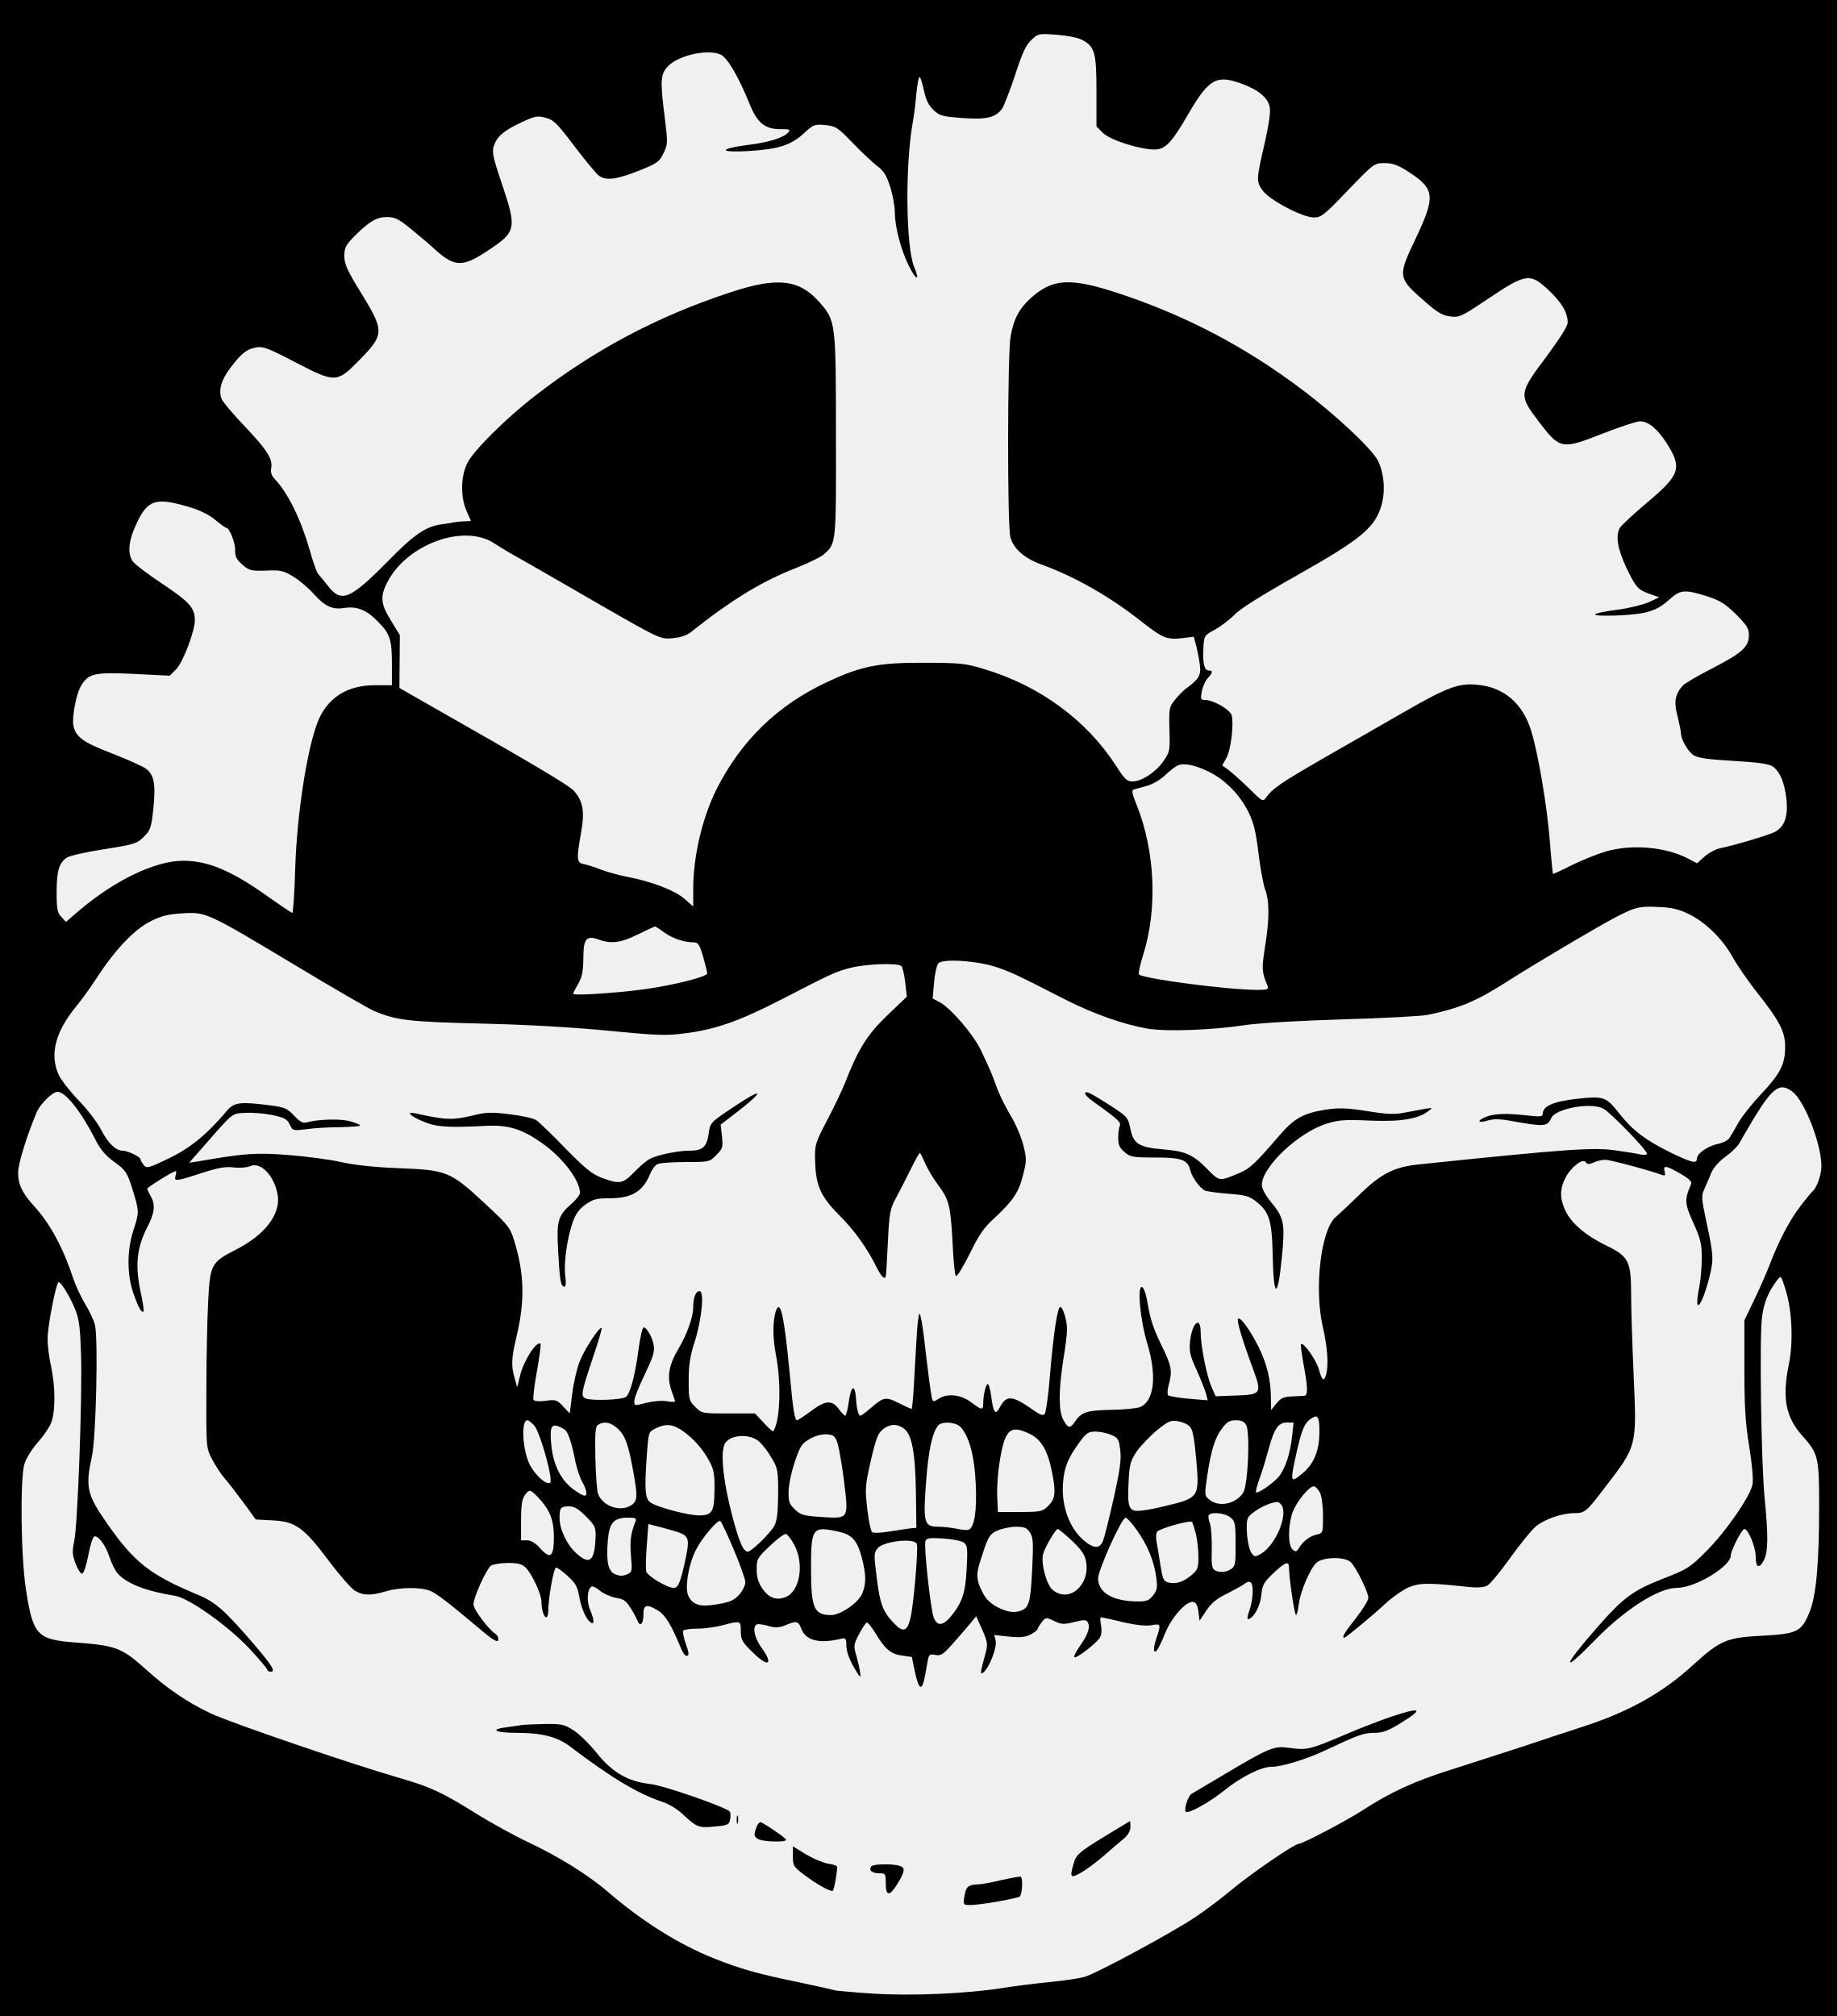
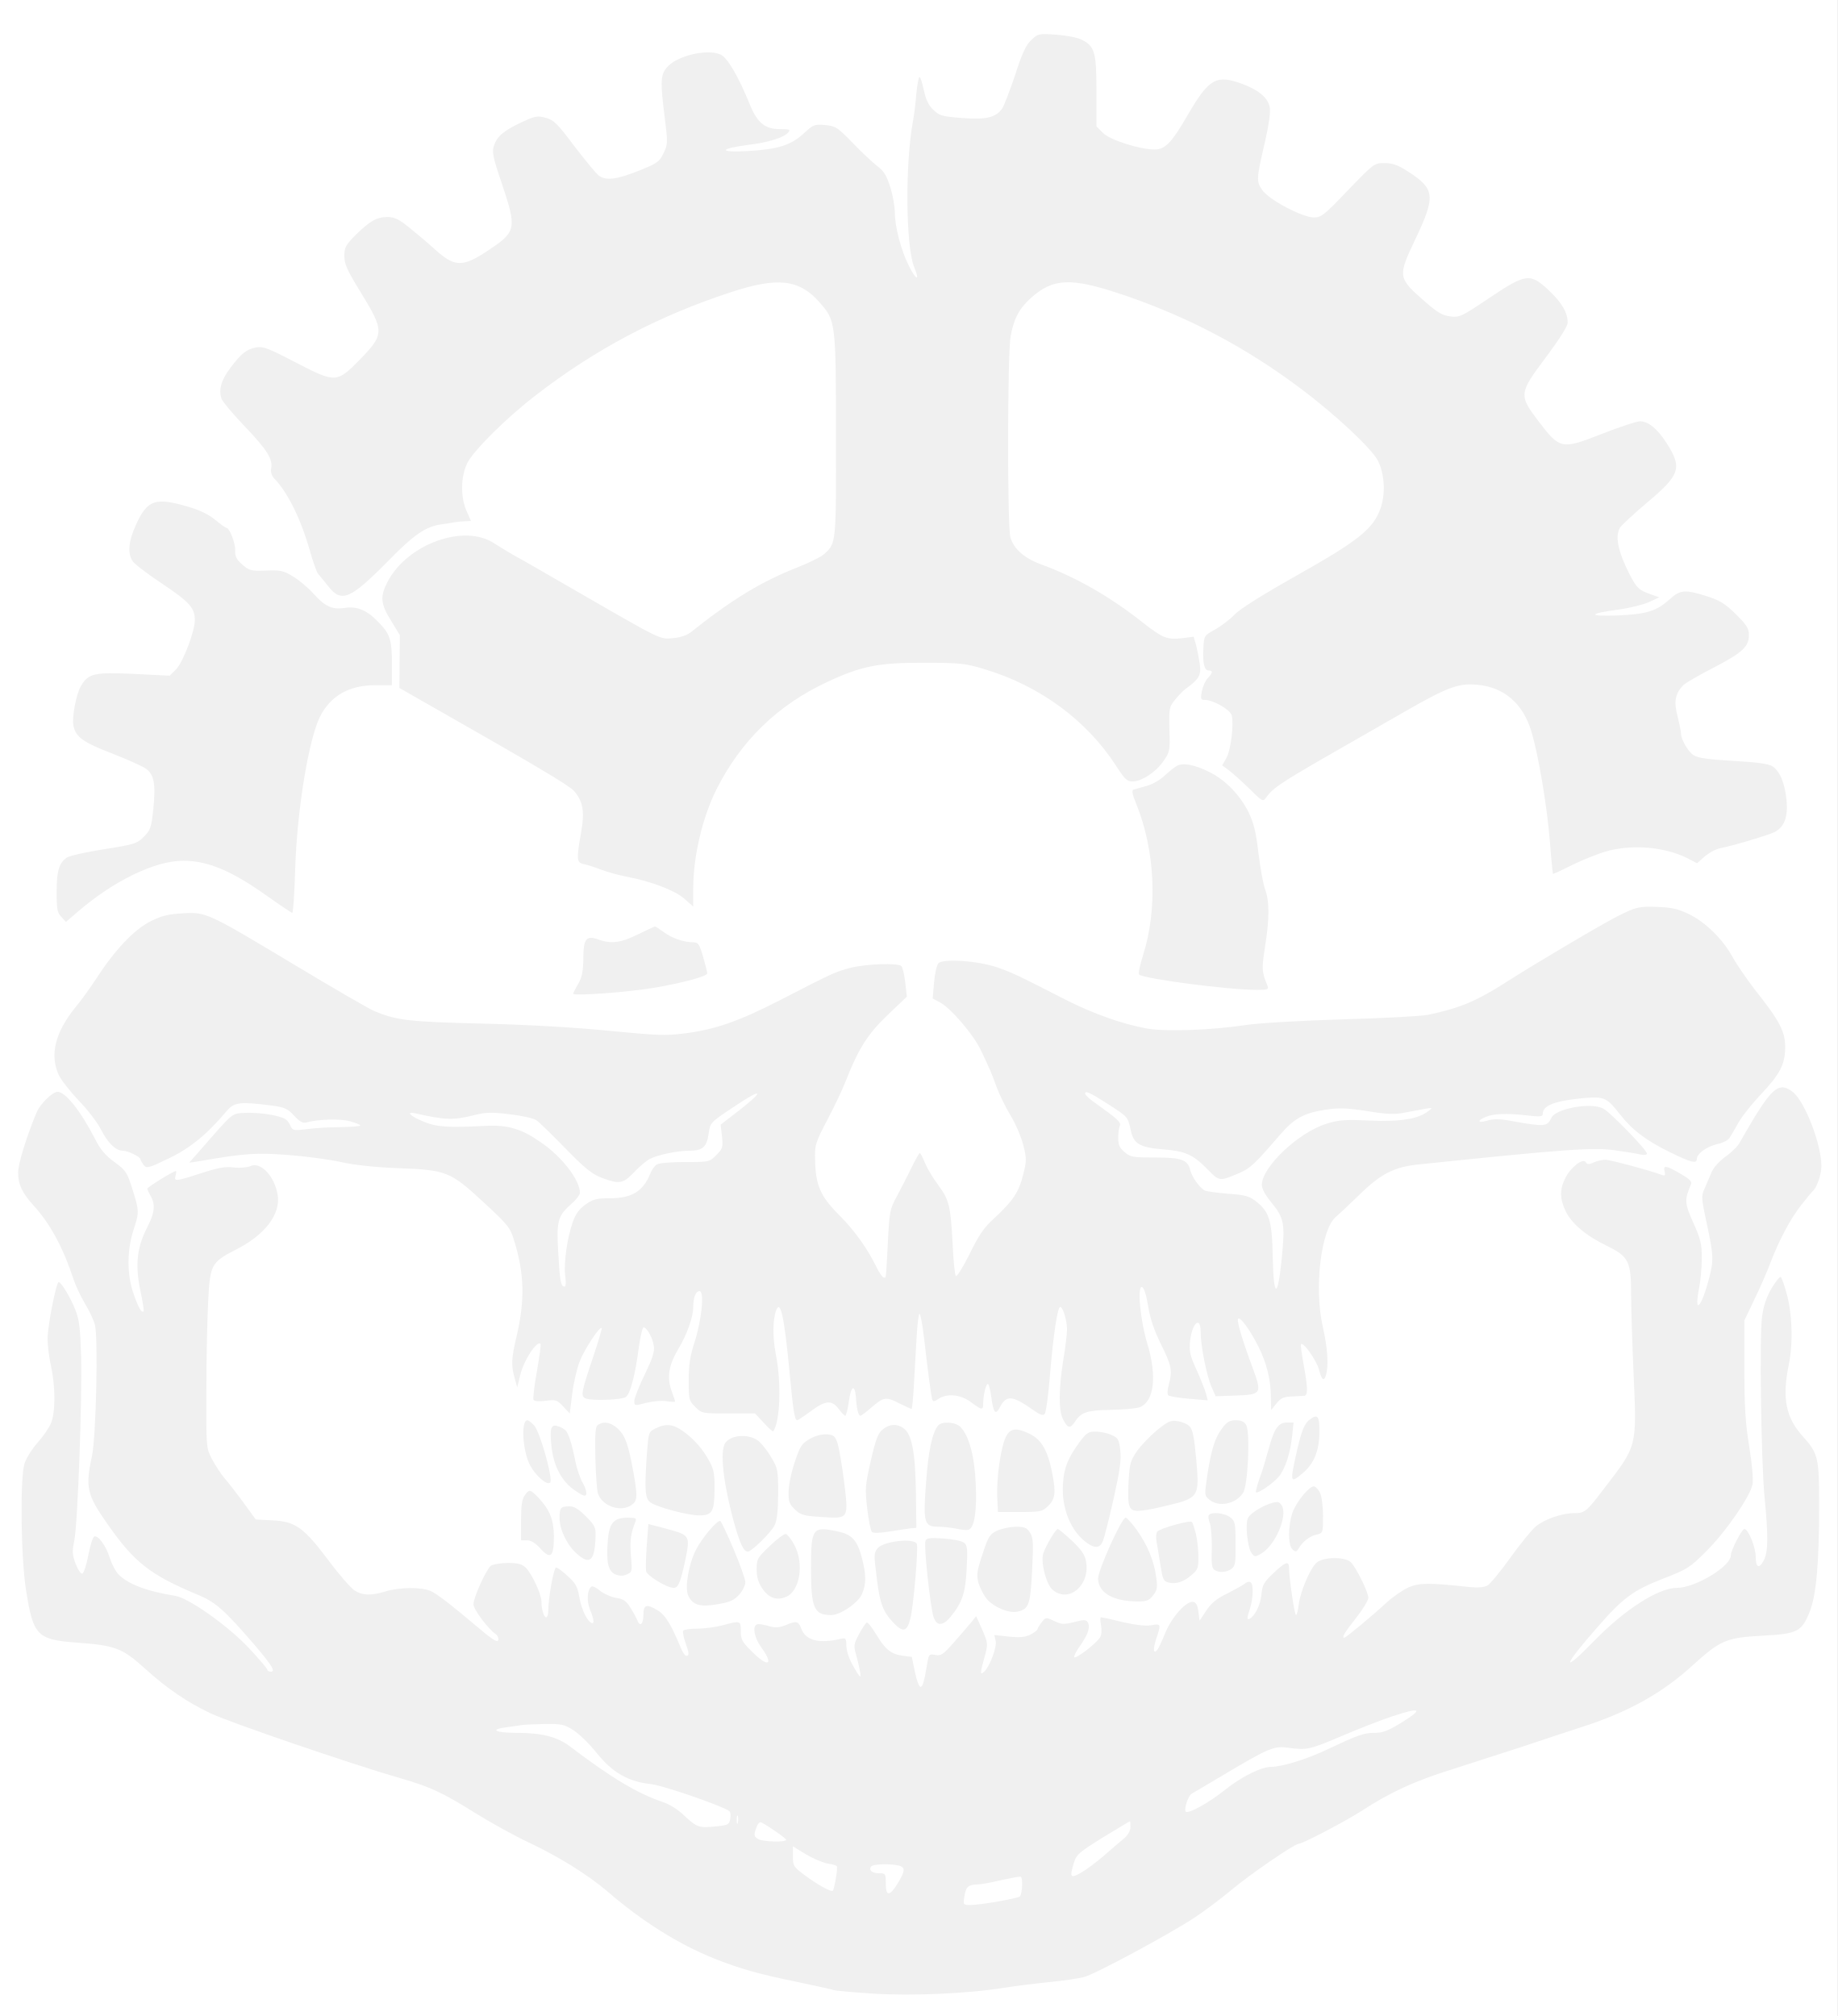
<svg xmlns="http://www.w3.org/2000/svg" version="1.0" width="811pt" height="890pt" viewBox="0 0 811 890" preserveAspectRatio="xMidYMid meet">
-   <g transform="translate(0,890) scale(0.1,-0.1)" fill="#000000" stroke="none">
+   <g transform="translate(0,890) scale(0.1,-0.1)" fill="#ffffff" stroke="none">
    <path d="M0 4450 l0 -4450 4055 0 4055 0 0 4450 0 4450 -4055 0 -4055 0 0 -4450z m4772 4276 c60 -29 68 -54 68 -229 l0 -155 29 -29 c30 -31 163 -73 227 -73 48 0 76 30 149 156 92 158 125 176 240 133 72 -27 113 -62 120 -103 4 -20 -4 -76 -20 -147 -40 -172 -40 -179 -13 -218 29 -43 177 -121 228 -121 32 0 46 11 150 120 115 119 116 120 161 120 36 0 59 -8 107 -39 116 -75 119 -108 32 -292 -82 -172 -81 -175 43 -283 54 -47 75 -59 110 -63 39 -5 50 0 170 81 163 109 181 112 264 34 57 -54 83 -98 83 -142 0 -16 -35 -71 -95 -152 -121 -161 -122 -168 -32 -286 93 -122 101 -123 279 -53 77 30 152 55 167 55 37 0 76 -32 117 -95 71 -111 61 -141 -87 -265 -60 -51 -114 -101 -119 -111 -19 -35 -10 -91 28 -173 43 -90 52 -100 107 -119 l39 -14 -45 -21 c-24 -11 -84 -26 -134 -33 -136 -18 -139 -31 -4 -26 130 6 171 19 230 72 46 42 67 43 163 13 59 -19 81 -33 129 -80 47 -47 57 -62 57 -91 0 -52 -28 -78 -157 -145 -66 -34 -127 -69 -135 -79 -34 -37 -40 -72 -23 -135 8 -33 15 -66 15 -75 0 -27 31 -81 56 -97 17 -12 66 -19 174 -25 106 -6 157 -13 174 -24 33 -22 54 -73 62 -148 7 -76 -9 -120 -54 -143 -27 -13 -176 -58 -240 -71 -19 -4 -49 -20 -67 -36 l-34 -30 -40 21 c-102 52 -247 64 -363 31 -37 -11 -104 -38 -149 -60 -45 -23 -83 -40 -84 -39 -1 2 -8 68 -14 148 -13 157 -50 376 -81 480 -37 124 -121 197 -240 207 -81 8 -131 -11 -313 -115 -83 -48 -246 -141 -361 -207 -197 -114 -228 -135 -259 -178 -12 -17 -17 -14 -72 41 -33 32 -73 68 -90 81 l-30 22 18 32 c20 33 34 149 24 189 -7 25 -81 68 -118 68 -19 0 -20 4 -14 38 4 20 15 46 26 58 23 24 24 34 4 34 -19 0 -27 33 -23 101 3 53 4 54 52 80 26 15 65 44 85 65 23 25 120 86 276 174 275 155 339 207 370 299 22 66 16 150 -13 208 -28 53 -184 200 -337 315 -244 184 -503 321 -795 419 -224 75 -302 71 -400 -17 -51 -46 -75 -91 -89 -169 -14 -76 -15 -836 -1 -887 14 -50 61 -92 134 -119 152 -55 305 -142 450 -257 90 -70 107 -77 177 -69 l48 6 11 -38 c5 -21 13 -59 16 -84 7 -47 -3 -65 -61 -107 -11 -8 -33 -30 -48 -49 -26 -32 -27 -37 -25 -131 3 -95 2 -99 -27 -141 -34 -49 -96 -89 -137 -89 -23 0 -35 12 -72 70 -130 201 -337 353 -581 426 -82 25 -105 28 -265 28 -201 1 -278 -14 -429 -85 -219 -102 -381 -260 -489 -475 -62 -125 -102 -295 -102 -437 l0 -79 -41 36 c-44 37 -145 75 -254 96 -33 6 -82 20 -110 30 -27 11 -62 22 -77 25 -33 6 -34 20 -13 140 17 94 8 140 -33 185 -24 25 -182 119 -638 378 l-131 75 1 117 1 116 -39 64 c-46 74 -49 106 -16 170 86 168 339 260 472 171 24 -15 66 -41 93 -56 28 -15 165 -94 305 -175 342 -197 333 -193 393 -187 29 2 59 13 75 25 182 145 315 226 472 287 52 21 106 47 118 59 53 48 53 43 52 524 0 502 -1 506 -73 588 -89 101 -185 112 -391 44 -321 -105 -603 -254 -866 -459 -126 -97 -268 -239 -296 -293 -31 -60 -32 -153 -4 -215 l19 -43 -22 -1 c-12 0 -33 -2 -47 -4 -14 -3 -42 -7 -63 -10 -68 -10 -120 -45 -233 -161 -169 -171 -207 -187 -266 -111 -18 23 -38 47 -44 54 -6 6 -23 55 -38 108 -38 133 -96 251 -154 311 -13 13 -18 30 -15 46 8 41 -18 82 -115 184 -52 54 -98 109 -104 123 -14 39 -2 83 39 137 49 65 71 82 113 90 31 6 52 -2 175 -66 176 -91 182 -91 282 11 110 113 110 127 8 294 -63 102 -75 129 -75 165 0 37 6 48 47 90 66 65 96 82 144 82 34 -1 51 -10 107 -56 37 -30 78 -65 92 -78 96 -89 129 -91 247 -12 122 81 125 95 58 294 -39 115 -44 139 -35 166 14 42 43 67 122 104 60 28 70 30 107 20 35 -9 51 -25 127 -126 48 -63 97 -122 108 -130 32 -22 77 -17 175 22 83 33 92 40 110 78 19 39 19 46 6 151 -22 172 -20 198 15 234 47 47 172 75 229 51 31 -12 80 -96 132 -224 32 -78 66 -106 131 -106 43 0 49 -2 38 -14 -18 -23 -87 -45 -180 -56 -128 -17 -128 -34 0 -27 135 8 189 25 247 77 43 40 47 42 95 38 48 -5 55 -10 122 -79 39 -41 88 -86 108 -102 30 -22 41 -41 58 -93 11 -36 20 -87 20 -112 0 -63 27 -166 62 -236 33 -66 50 -69 23 -4 -37 92 -40 454 -5 643 5 28 12 83 15 123 4 39 10 72 14 72 4 0 12 -26 19 -58 9 -42 20 -66 42 -87 27 -26 38 -29 127 -36 108 -8 148 2 177 42 8 13 34 79 57 148 31 97 48 133 72 155 29 28 33 28 107 23 43 -3 93 -12 112 -21z m-3935 -2065 c45 -13 87 -34 113 -56 23 -19 45 -35 49 -35 14 0 40 -67 39 -99 -1 -27 6 -41 31 -63 31 -27 38 -29 104 -27 63 3 78 0 119 -25 26 -15 68 -50 92 -77 51 -57 83 -71 136 -63 54 9 99 -9 147 -59 55 -55 63 -80 63 -190 l0 -92 -78 0 c-113 -1 -194 -48 -240 -140 -50 -102 -101 -412 -109 -672 -3 -106 -9 -193 -13 -193 -3 0 -51 32 -106 71 -161 115 -265 159 -376 159 -123 0 -303 -87 -460 -221 l-57 -49 -20 22 c-18 18 -21 35 -21 109 0 95 11 130 45 153 12 8 86 25 165 37 134 21 145 25 175 55 29 29 33 39 42 125 11 110 3 151 -35 177 -15 10 -81 40 -148 66 -127 49 -160 72 -170 123 -7 36 12 138 33 174 33 56 58 62 233 54 l159 -8 29 29 c30 31 82 167 82 216 0 54 -23 80 -141 159 -65 43 -124 88 -133 101 -24 34 -19 90 15 163 50 110 86 121 236 76z m4501 -1169 c71 -35 135 -101 173 -177 23 -48 33 -87 44 -181 8 -65 21 -137 29 -159 20 -53 20 -131 0 -255 -15 -98 -15 -109 11 -172 6 -16 1 -18 -46 -18 -129 0 -502 49 -521 68 -4 4 4 42 17 83 66 207 54 463 -29 669 -18 43 -21 62 -13 64 7 2 32 9 57 16 25 6 61 27 80 45 19 18 44 38 55 44 27 15 79 5 143 -27z m2116 -627 c73 -35 150 -110 194 -190 18 -33 63 -98 99 -145 109 -137 133 -184 133 -252 0 -76 -22 -119 -107 -209 -37 -39 -81 -94 -98 -123 -16 -29 -35 -61 -41 -70 -6 -10 -30 -22 -55 -27 -45 -11 -89 -42 -89 -66 0 -22 -26 -15 -122 32 -106 53 -163 96 -220 169 -59 75 -68 78 -188 65 -104 -12 -150 -32 -150 -66 0 -13 -11 -14 -72 -7 -89 10 -144 8 -180 -7 -41 -17 -34 -29 8 -16 27 8 53 8 107 -2 146 -26 157 -25 175 14 19 41 175 70 229 41 31 -16 193 -183 193 -199 0 -5 -12 -7 -27 -4 -16 4 -65 12 -109 18 -97 15 -222 6 -866 -61 -114 -11 -172 -41 -268 -135 -41 -40 -88 -84 -103 -97 -66 -54 -97 -315 -58 -485 21 -92 26 -168 15 -210 -9 -34 -19 -28 -32 21 -11 41 -69 123 -79 112 -3 -2 3 -42 11 -88 19 -102 20 -137 4 -140 -7 0 -32 -2 -56 -3 -35 -1 -48 -7 -67 -30 l-24 -30 -1 51 c0 83 -18 154 -55 229 -38 75 -80 133 -90 123 -7 -7 18 -92 66 -221 40 -110 38 -114 -80 -118 l-85 -3 -18 41 c-22 50 -48 182 -48 241 0 76 -38 43 -47 -40 -4 -46 0 -63 30 -128 18 -41 37 -88 41 -104 l7 -28 -83 7 c-46 4 -87 11 -91 15 -5 4 -4 25 2 46 17 63 13 84 -34 179 -31 63 -48 114 -57 169 -8 50 -18 81 -27 84 -22 7 -8 -146 23 -248 44 -145 31 -256 -32 -282 -15 -6 -72 -11 -127 -12 -106 -2 -132 -10 -159 -51 -22 -33 -32 -32 -53 8 -21 40 -20 134 1 267 9 52 16 111 16 131 0 40 -18 99 -30 99 -12 0 -30 -119 -45 -298 -7 -90 -18 -169 -24 -175 -8 -8 -22 -2 -53 20 -89 63 -116 65 -144 11 -20 -38 -29 -27 -39 50 -4 28 -10 52 -15 52 -8 0 -20 -49 -20 -86 0 -31 -6 -30 -54 6 -45 34 -107 40 -144 14 -18 -12 -23 -13 -27 -2 -5 16 -19 122 -36 271 -7 59 -16 107 -20 107 -4 0 -10 -47 -13 -105 -3 -58 -9 -152 -12 -210 -3 -58 -8 -105 -10 -105 -3 0 -27 11 -55 25 -58 30 -69 28 -124 -20 -22 -19 -43 -35 -47 -35 -9 0 -17 31 -20 83 -5 59 -22 48 -31 -20 -5 -35 -12 -63 -16 -63 -4 0 -17 14 -29 30 -30 41 -59 38 -123 -10 -30 -22 -57 -40 -60 -40 -11 0 -18 41 -34 215 -23 241 -40 320 -59 270 -15 -40 -16 -117 -2 -190 26 -129 20 -301 -11 -344 -2 -2 -20 14 -41 37 l-39 42 -117 0 c-117 0 -118 0 -147 29 -28 28 -29 33 -29 118 0 67 6 107 26 168 32 101 44 225 22 225 -17 0 -28 -28 -28 -71 0 -44 -28 -121 -65 -183 -43 -72 -52 -125 -31 -185 9 -24 16 -46 16 -48 0 -3 -17 -2 -37 1 -21 4 -61 0 -90 -7 -53 -14 -53 -14 -53 9 0 12 21 65 46 116 35 73 44 100 40 127 -5 35 -31 81 -45 81 -5 0 -14 -39 -21 -87 -16 -124 -38 -206 -57 -220 -17 -13 -148 -18 -177 -7 -24 9 -20 27 29 174 25 73 43 135 41 137 -9 9 -76 -93 -97 -147 -12 -30 -27 -94 -33 -142 l-11 -88 -29 31 c-27 29 -33 31 -77 25 -28 -4 -50 -2 -54 4 -3 5 3 62 15 126 11 64 19 119 16 121 -16 17 -75 -74 -90 -139 l-13 -53 -11 40 c-16 55 -15 87 7 180 39 163 36 282 -10 430 -17 56 -27 68 -134 167 -148 137 -164 143 -380 151 -104 4 -192 14 -250 27 -49 11 -154 25 -232 31 -142 11 -190 8 -398 -28 l-40 -6 52 59 c146 167 134 157 193 161 30 2 84 -2 120 -9 55 -12 67 -18 79 -42 13 -28 14 -28 75 -21 33 5 100 9 149 9 48 1 87 4 87 7 0 4 -20 12 -45 19 -43 12 -142 9 -191 -5 -16 -5 -30 2 -56 30 -30 32 -42 37 -104 45 -132 17 -160 14 -191 -22 -87 -104 -162 -166 -258 -212 -91 -44 -98 -45 -111 -29 -7 10 -14 21 -14 25 0 11 -56 38 -78 38 -31 0 -66 34 -96 93 -15 30 -59 88 -98 128 -39 41 -79 92 -89 114 -40 88 -16 187 74 298 26 31 66 87 90 124 83 128 167 218 242 256 48 24 76 31 141 35 105 6 108 4 495 -228 166 -100 323 -191 348 -202 100 -43 156 -49 486 -57 204 -5 406 -17 557 -32 208 -20 249 -22 330 -11 132 16 241 54 418 145 233 120 247 127 313 144 70 18 211 23 226 8 5 -5 13 -38 17 -73 l7 -62 -87 -83 c-87 -84 -127 -146 -187 -300 -11 -28 -45 -100 -76 -159 -54 -103 -57 -112 -55 -179 2 -110 23 -159 103 -240 70 -69 129 -152 169 -235 12 -24 26 -44 31 -44 11 0 9 -18 18 152 7 139 9 150 39 205 17 32 46 88 64 125 18 37 35 67 38 68 3 0 13 -20 23 -44 10 -24 36 -68 58 -97 49 -66 55 -92 64 -259 3 -74 10 -139 14 -143 5 -5 32 39 61 97 41 84 63 117 109 158 82 76 109 116 127 191 16 62 16 72 1 132 -9 35 -34 95 -57 132 -22 36 -49 92 -60 122 -24 67 -29 77 -69 162 -33 71 -135 190 -184 215 l-30 16 6 70 c3 38 12 77 19 85 18 22 172 12 258 -17 64 -22 84 -31 305 -144 120 -61 252 -108 360 -127 82 -14 284 -7 435 16 62 9 238 19 430 25 179 5 347 14 374 20 139 29 213 60 346 145 123 79 419 254 490 290 81 41 97 45 180 41 57 -2 89 -9 134 -31z m-4524 -80 c36 -27 89 -45 130 -45 22 0 27 -7 44 -65 10 -35 18 -68 18 -72 0 -13 -108 -42 -230 -63 -113 -20 -362 -38 -362 -27 0 3 10 23 22 43 17 30 22 54 23 112 0 89 13 104 68 84 55 -20 99 -14 173 23 38 19 72 34 75 35 3 0 20 -11 39 -25z m4984 -706 c53 -42 126 -230 126 -327 0 -38 -21 -98 -40 -112 -3 -3 -26 -30 -49 -60 -48 -60 -101 -161 -138 -260 -14 -36 -44 -106 -69 -157 l-44 -92 0 -211 c0 -168 4 -239 21 -344 13 -80 19 -148 15 -169 -10 -53 -119 -211 -206 -297 -70 -70 -82 -78 -188 -119 -133 -52 -176 -83 -292 -216 -154 -175 -160 -210 -11 -57 133 137 282 232 363 232 81 0 238 95 238 143 0 22 49 117 60 117 17 0 50 -80 50 -122 0 -49 15 -56 36 -16 19 37 20 106 3 278 -15 158 -23 712 -11 797 7 51 20 88 43 127 19 31 36 52 40 48 4 -4 15 -34 24 -67 26 -89 31 -225 11 -319 -30 -147 -14 -233 61 -316 69 -77 73 -94 73 -307 0 -256 -13 -397 -42 -469 -35 -87 -54 -97 -206 -105 -160 -8 -188 -20 -307 -128 -137 -126 -288 -210 -498 -277 -62 -20 -177 -58 -257 -85 -80 -26 -219 -71 -310 -100 -167 -52 -273 -101 -402 -185 -74 -47 -259 -144 -276 -144 -18 0 -215 -135 -297 -204 -44 -37 -116 -91 -161 -121 -114 -75 -441 -251 -489 -263 -22 -6 -89 -16 -150 -22 -60 -6 -150 -17 -200 -25 -168 -27 -411 -37 -585 -26 -89 6 -165 13 -168 15 -4 2 -75 18 -157 35 -183 38 -254 58 -373 105 -157 63 -317 163 -472 297 -83 71 -216 154 -344 214 -64 30 -171 89 -238 131 -146 91 -197 115 -332 154 -221 64 -746 244 -834 285 -106 50 -195 111 -290 197 -103 93 -131 104 -311 117 -167 13 -185 32 -216 231 -23 143 -27 492 -7 558 7 23 33 65 57 92 25 28 52 67 60 87 20 48 20 158 1 248 -9 39 -16 95 -16 125 0 55 38 250 49 250 11 0 52 -68 73 -121 18 -44 22 -81 26 -206 5 -194 -15 -740 -30 -814 -10 -49 -9 -63 6 -103 10 -26 23 -45 29 -43 7 2 19 39 27 82 8 43 20 80 26 82 17 6 51 -39 68 -93 9 -28 26 -61 37 -72 40 -44 126 -77 252 -97 61 -10 233 -132 326 -231 45 -48 81 -91 81 -95 0 -5 7 -9 15 -9 23 0 6 27 -72 119 -134 155 -172 189 -253 222 -206 86 -277 141 -395 310 -92 131 -99 163 -69 301 18 85 28 520 13 579 -5 21 -25 63 -44 94 -19 32 -42 81 -51 109 -45 137 -102 243 -174 322 -52 57 -70 95 -70 147 0 40 38 162 82 267 16 37 70 90 92 90 35 0 103 -86 165 -207 23 -46 45 -73 86 -103 51 -37 56 -45 80 -121 30 -97 30 -100 4 -180 -29 -90 -29 -196 0 -279 22 -63 36 -88 45 -79 2 2 -4 44 -15 94 -23 112 -14 189 30 275 34 65 38 102 16 140 -8 14 -14 28 -15 32 0 7 115 78 126 78 3 0 2 -9 -1 -20 -8 -27 0 -26 114 11 74 24 107 30 144 25 26 -3 59 0 72 6 46 21 108 -45 121 -129 13 -85 -59 -177 -187 -241 -106 -54 -112 -66 -120 -225 -4 -73 -8 -248 -8 -390 -1 -256 -1 -258 24 -307 14 -27 38 -64 53 -82 16 -18 54 -67 85 -109 l56 -77 75 -4 c100 -5 137 -31 247 -178 47 -63 99 -122 115 -132 35 -22 73 -23 138 -3 61 18 153 19 195 2 29 -12 89 -59 215 -165 66 -56 86 -67 86 -48 0 8 -6 19 -13 23 -31 20 -97 108 -97 130 0 31 56 154 77 171 9 6 43 12 75 12 45 0 63 -5 79 -21 27 -27 69 -117 69 -149 0 -35 11 -70 21 -70 5 0 9 12 9 27 0 56 24 193 35 193 5 0 29 -17 51 -38 32 -28 43 -47 49 -81 9 -55 29 -104 49 -121 21 -17 21 5 0 55 -15 37 -12 89 7 101 5 3 22 -5 38 -19 16 -13 48 -27 70 -31 33 -5 45 -13 64 -44 13 -20 26 -45 30 -54 11 -32 27 -19 27 22 0 47 14 51 66 19 31 -19 58 -64 98 -161 8 -21 20 -38 25 -38 14 0 14 10 -4 60 -8 23 -12 46 -9 51 3 5 31 9 62 9 31 0 82 7 112 15 79 21 80 21 80 -26 0 -37 6 -48 49 -90 72 -73 99 -60 41 19 -34 48 -41 102 -12 102 9 0 32 -4 51 -10 25 -7 42 -5 68 5 49 21 57 19 70 -15 20 -53 79 -68 178 -44 18 4 21 0 21 -33 1 -24 13 -59 33 -93 27 -47 32 -51 28 -25 -2 17 -10 51 -17 76 -13 44 -12 49 12 95 14 26 29 49 34 51 5 1 22 -20 39 -48 41 -69 68 -92 118 -98 l42 -6 14 -68 c8 -38 19 -66 25 -64 10 3 15 21 30 109 6 35 9 37 35 32 25 -5 35 2 84 58 30 34 64 74 76 88 l20 25 27 -60 c24 -56 25 -63 14 -105 -24 -87 -25 -96 -8 -82 26 21 60 112 53 139 l-6 25 64 -7 c50 -5 71 -3 96 9 17 9 31 20 31 24 0 4 8 17 18 30 18 23 19 23 55 6 33 -16 43 -16 88 -5 43 11 53 11 60 0 13 -20 3 -53 -33 -104 -17 -24 -29 -47 -26 -51 9 -8 100 63 114 88 7 13 8 34 4 54 -4 19 -4 34 0 34 5 0 48 -9 95 -21 57 -13 101 -18 126 -14 44 8 45 6 23 -59 -15 -45 -13 -71 4 -50 5 5 21 39 36 76 30 72 94 142 124 136 11 -2 19 -16 22 -43 l5 -40 30 45 c22 33 46 53 92 75 33 17 68 36 77 43 8 8 20 11 26 7 15 -9 12 -76 -5 -125 -10 -29 -11 -40 -3 -38 25 9 51 59 56 107 4 44 10 55 53 96 53 50 69 56 69 23 0 -42 24 -208 31 -208 3 0 9 21 12 48 7 55 48 153 77 182 27 27 128 29 153 3 25 -26 77 -132 77 -157 0 -11 -25 -52 -55 -90 -49 -62 -64 -86 -51 -86 7 0 125 98 183 152 29 27 74 58 100 70 48 21 93 21 266 2 39 -4 66 -2 82 6 13 7 58 62 101 122 43 60 94 123 113 139 40 33 116 59 171 59 45 0 53 6 131 109 147 191 144 182 130 504 -6 135 -11 294 -11 353 0 146 -11 167 -107 214 -93 45 -155 98 -182 153 -26 54 -27 97 -1 147 24 48 78 89 90 69 7 -10 14 -10 35 -1 14 7 37 12 51 12 22 0 200 -48 250 -67 14 -5 16 -2 12 15 -8 29 5 28 69 -9 41 -24 53 -35 47 -48 -29 -68 -28 -84 11 -170 32 -71 37 -94 37 -155 0 -39 -5 -99 -12 -133 -24 -122 11 -86 45 47 20 78 19 98 -11 238 -24 112 -25 123 -10 154 8 18 21 50 30 70 9 23 33 50 63 72 27 19 56 48 63 63 8 15 37 64 63 108 84 137 115 158 171 114z m-2090 -1505 c-1 -79 -24 -136 -74 -178 -56 -47 -57 -43 -24 104 21 89 33 118 58 135 33 24 41 13 40 -61z m-3466 33 c26 -28 86 -243 70 -253 -16 -10 -61 29 -87 75 -34 61 -43 201 -13 201 5 0 18 -10 30 -23z m2893 -4 c14 -14 20 -47 29 -141 15 -178 17 -175 -160 -216 -36 -9 -80 -16 -97 -16 -41 0 -47 20 -41 133 4 73 8 88 36 130 18 25 58 67 89 93 50 40 61 45 92 40 19 -3 43 -13 52 -23z m250 6 c18 -35 8 -267 -14 -300 -33 -49 -106 -64 -148 -30 -22 18 -23 19 -10 107 18 116 34 167 66 209 21 28 33 35 60 35 25 0 37 -6 46 -21z m-2773 -17 c32 -30 46 -69 68 -192 19 -106 18 -126 -8 -144 -47 -33 -127 -7 -148 49 -5 12 -10 84 -12 159 -2 112 0 139 12 146 27 17 57 11 88 -18z m1511 9 c38 -38 63 -129 68 -251 6 -120 -6 -194 -31 -203 -7 -3 -31 -1 -52 4 -22 4 -58 9 -82 9 -63 0 -68 17 -54 198 10 138 27 217 53 249 17 19 76 16 98 -6z m1465 -38 c-8 -79 -31 -148 -60 -183 -26 -30 -92 -75 -100 -68 -2 3 5 31 17 64 12 32 29 90 39 127 24 90 43 117 80 117 l30 0 -6 -57z m-3208 23 c14 -14 29 -62 44 -139 7 -33 21 -74 32 -93 11 -18 18 -41 16 -49 -2 -13 -12 -11 -50 15 -58 39 -95 108 -104 197 -8 77 -2 97 28 87 12 -3 27 -12 34 -18z m520 -5 c48 -34 88 -80 117 -135 18 -33 22 -57 21 -123 -1 -97 -10 -113 -68 -113 -48 0 -181 35 -213 56 -26 16 -29 53 -17 222 7 89 7 91 38 106 46 23 78 19 122 -13z m972 14 c37 -26 52 -104 55 -281 l2 -159 -25 -2 c-14 -2 -56 -8 -93 -14 -44 -7 -72 -8 -78 -2 -6 6 -15 52 -21 104 -10 88 -9 101 16 211 22 96 32 121 53 138 31 24 61 26 91 5z m557 -25 c53 -25 81 -76 100 -175 17 -88 13 -114 -22 -147 -22 -21 -34 -23 -121 -23 l-97 0 -3 65 c-2 36 2 99 8 140 24 160 46 183 135 140z m359 -4 c31 -13 35 -19 41 -68 5 -42 -1 -86 -29 -213 -20 -88 -41 -172 -47 -187 -13 -32 -34 -35 -69 -11 -73 51 -115 154 -108 262 5 73 21 112 73 184 30 41 40 47 70 47 20 0 51 -6 69 -14z m-1206 -40 c6 -21 19 -96 28 -167 20 -166 22 -164 -100 -156 -79 5 -92 9 -117 33 -25 24 -29 35 -28 78 0 28 12 87 27 131 24 72 31 82 67 103 25 14 53 21 75 20 31 -3 36 -7 48 -42z m-346 9 c15 -14 40 -46 55 -73 26 -44 28 -54 28 -157 -1 -82 -5 -118 -17 -141 -17 -32 -101 -114 -117 -114 -17 0 -32 29 -56 111 -52 184 -70 336 -42 371 29 37 111 38 149 3z m2475 -226 c7 -13 13 -59 13 -101 0 -76 0 -76 -29 -83 -29 -6 -63 -32 -79 -62 -9 -14 -13 -15 -26 -4 -21 18 -21 102 -1 163 18 50 78 122 97 116 7 -3 19 -15 25 -29z m-3450 -21 c50 -54 67 -96 68 -170 0 -91 -14 -104 -59 -55 -22 25 -42 37 -60 37 l-26 0 0 88 c0 63 4 94 16 110 20 29 24 28 61 -10z m3282 -36 c25 -47 -30 -174 -92 -211 -27 -15 -29 -15 -42 2 -19 26 -29 130 -16 156 15 27 87 67 128 70 7 1 17 -7 22 -17z m-3073 -46 c39 -39 44 -48 43 -87 -3 -109 -24 -130 -82 -79 -43 37 -77 107 -77 158 0 46 5 52 43 52 22 0 41 -12 73 -44z m2845 -5 c21 -16 23 -27 23 -115 1 -85 -1 -99 -18 -112 -23 -16 -54 -18 -75 -5 -12 8 -14 29 -12 93 1 46 -3 96 -8 112 -6 15 -9 32 -5 37 9 16 71 10 95 -10z m-2626 -18 c-21 -53 -25 -85 -20 -150 6 -70 6 -73 -17 -83 -16 -8 -32 -8 -50 -1 -33 12 -43 54 -35 149 6 79 26 102 89 102 34 0 39 -3 33 -17z m2214 -39 c46 -65 76 -136 85 -209 6 -43 4 -55 -14 -78 -18 -23 -29 -27 -68 -27 -110 1 -173 38 -175 101 0 37 104 269 122 269 5 0 28 -25 50 -56z m-1780 -85 c28 -66 51 -131 51 -144 0 -14 -12 -38 -27 -55 -23 -25 -41 -33 -95 -42 -77 -14 -111 -4 -130 38 -16 34 1 136 33 200 27 54 97 137 109 129 4 -3 31 -59 59 -126z m2040 69 c6 -26 11 -71 11 -102 0 -48 -3 -57 -31 -80 -35 -30 -69 -41 -102 -32 -21 5 -25 15 -35 78 -6 40 -14 87 -17 103 -3 17 -2 36 3 43 10 14 144 52 153 43 4 -3 11 -27 18 -53z m-2312 16 c76 -22 79 -29 59 -127 -23 -106 -32 -127 -53 -127 -30 1 -118 54 -121 74 -2 11 -1 62 3 114 l7 94 26 -7 c15 -3 50 -13 79 -21z m1579 -9 c15 -23 16 -44 10 -168 -8 -153 -14 -171 -66 -182 -37 -8 -104 20 -135 57 -13 16 -29 48 -36 70 -9 37 -7 52 18 127 25 77 32 88 63 103 19 9 56 17 82 18 40 0 50 -4 64 -25z m-848 4 c63 -13 86 -39 106 -115 20 -77 20 -115 2 -159 -17 -41 -96 -95 -137 -95 -76 0 -89 30 -89 206 0 179 6 187 118 163z m1034 -41 c42 -40 57 -62 62 -91 19 -104 -74 -185 -146 -127 -29 22 -55 122 -43 161 10 33 55 109 64 109 4 0 33 -24 63 -52z m-1226 -18 c45 -83 25 -205 -37 -230 -41 -17 -75 -5 -104 37 -18 27 -25 51 -25 85 0 45 3 51 58 103 31 30 63 54 71 53 7 -2 24 -23 37 -48z m750 9 c14 -12 16 -28 11 -114 -5 -108 -20 -151 -72 -214 -34 -40 -60 -40 -74 0 -14 40 -44 317 -36 336 4 13 19 15 80 11 42 -3 82 -11 91 -19z m-209 -5 c7 -19 -14 -275 -29 -331 -14 -57 -33 -61 -74 -17 -46 48 -60 85 -73 191 -14 111 -14 115 2 137 24 32 163 48 174 20z" />
    <path d="M3235 4011 c-100 -67 -100 -67 -107 -116 -8 -59 -27 -75 -84 -75 -53 0 -140 -18 -175 -36 -15 -7 -46 -34 -70 -59 -49 -51 -64 -54 -142 -25 -44 17 -73 40 -161 130 -58 60 -117 117 -129 125 -12 8 -65 20 -118 26 -81 10 -104 9 -160 -5 -91 -22 -121 -21 -256 9 -44 10 -22 -13 35 -36 59 -25 109 -28 282 -19 93 4 154 -14 239 -74 92 -63 171 -166 171 -222 0 -8 -16 -30 -36 -47 -62 -55 -68 -75 -60 -214 7 -127 11 -153 28 -153 6 0 7 19 3 48 -7 55 8 165 33 236 12 35 28 58 56 78 34 24 48 28 108 28 97 0 147 31 178 108 7 18 21 37 31 42 10 6 66 10 124 10 105 0 107 0 137 31 28 28 30 34 25 82 l-6 52 65 50 c134 103 127 119 -11 26z" />
    <path d="M4790 4072 c0 -5 15 -20 33 -33 112 -80 127 -94 120 -109 -4 -8 -7 -32 -7 -54 0 -30 6 -44 28 -62 25 -22 36 -24 134 -24 118 0 145 -10 156 -56 8 -32 43 -80 65 -90 9 -4 55 -10 102 -14 73 -5 92 -10 121 -32 61 -47 73 -84 76 -246 4 -186 22 -188 40 -6 15 152 11 177 -48 248 -24 29 -40 58 -40 75 0 79 162 232 285 270 54 17 81 19 191 14 136 -6 215 7 259 42 22 18 34 19 -100 -6 -49 -10 -79 -9 -171 6 -92 14 -124 15 -183 6 -97 -15 -138 -38 -202 -112 -110 -128 -131 -147 -177 -167 -91 -38 -88 -39 -144 18 -63 64 -96 78 -195 86 -105 9 -130 24 -143 90 -11 52 -13 54 -90 104 -89 57 -110 67 -110 52z" />
    <path d="M6140 1321 c-47 -16 -143 -53 -215 -84 -144 -61 -156 -64 -237 -53 -65 9 -85 1 -293 -123 -66 -39 -127 -75 -135 -80 -15 -8 -35 -69 -26 -79 12 -11 107 42 178 100 71 56 156 98 200 98 46 0 157 34 243 75 140 66 164 75 213 75 35 0 59 9 113 42 106 65 94 74 -41 29z" />
    <path d="M2300 1284 c-8 -1 -36 -6 -62 -9 -80 -10 -54 -25 45 -25 109 0 178 -18 233 -60 182 -138 298 -208 409 -245 30 -10 69 -34 95 -60 56 -52 66 -56 139 -48 54 5 60 8 64 32 3 14 2 29 -2 34 -20 20 -292 115 -350 121 -99 11 -168 51 -237 137 -31 39 -77 84 -102 100 -42 27 -53 29 -131 28 -48 -1 -93 -3 -101 -5z" />
    <path d="M3252 865 c0 -16 2 -22 5 -12 2 9 2 23 0 30 -3 6 -5 -1 -5 -18z" />
    <path d="M3340 835 c-14 -36 -13 -43 9 -55 22 -11 121 -14 121 -2 0 6 -71 56 -108 76 -7 5 -16 -3 -22 -19z" />
    <path d="M4868 788 c-102 -63 -117 -76 -127 -109 -20 -67 -17 -73 28 -48 22 12 68 46 103 76 34 30 75 65 91 78 16 14 27 33 27 49 0 14 -1 26 -2 26 -2 0 -55 -33 -120 -72z" />
    <path d="M3500 705 c0 -42 3 -47 53 -84 55 -41 116 -75 123 -68 7 6 23 101 18 108 -2 4 -21 9 -41 12 -21 4 -64 22 -96 41 l-57 35 0 -44z" />
    <path d="M3845 660 c-11 -17 5 -30 36 -30 28 0 29 -2 29 -45 0 -58 17 -58 53 1 33 55 34 70 5 78 -36 9 -116 7 -123 -4z" />
    <path d="M4420 600 c-41 -10 -88 -19 -105 -19 -42 -2 -51 -10 -58 -53 -6 -37 -5 -38 27 -38 43 0 209 29 218 38 11 12 14 85 3 87 -6 1 -44 -6 -85 -15z" />
  </g>
</svg>
